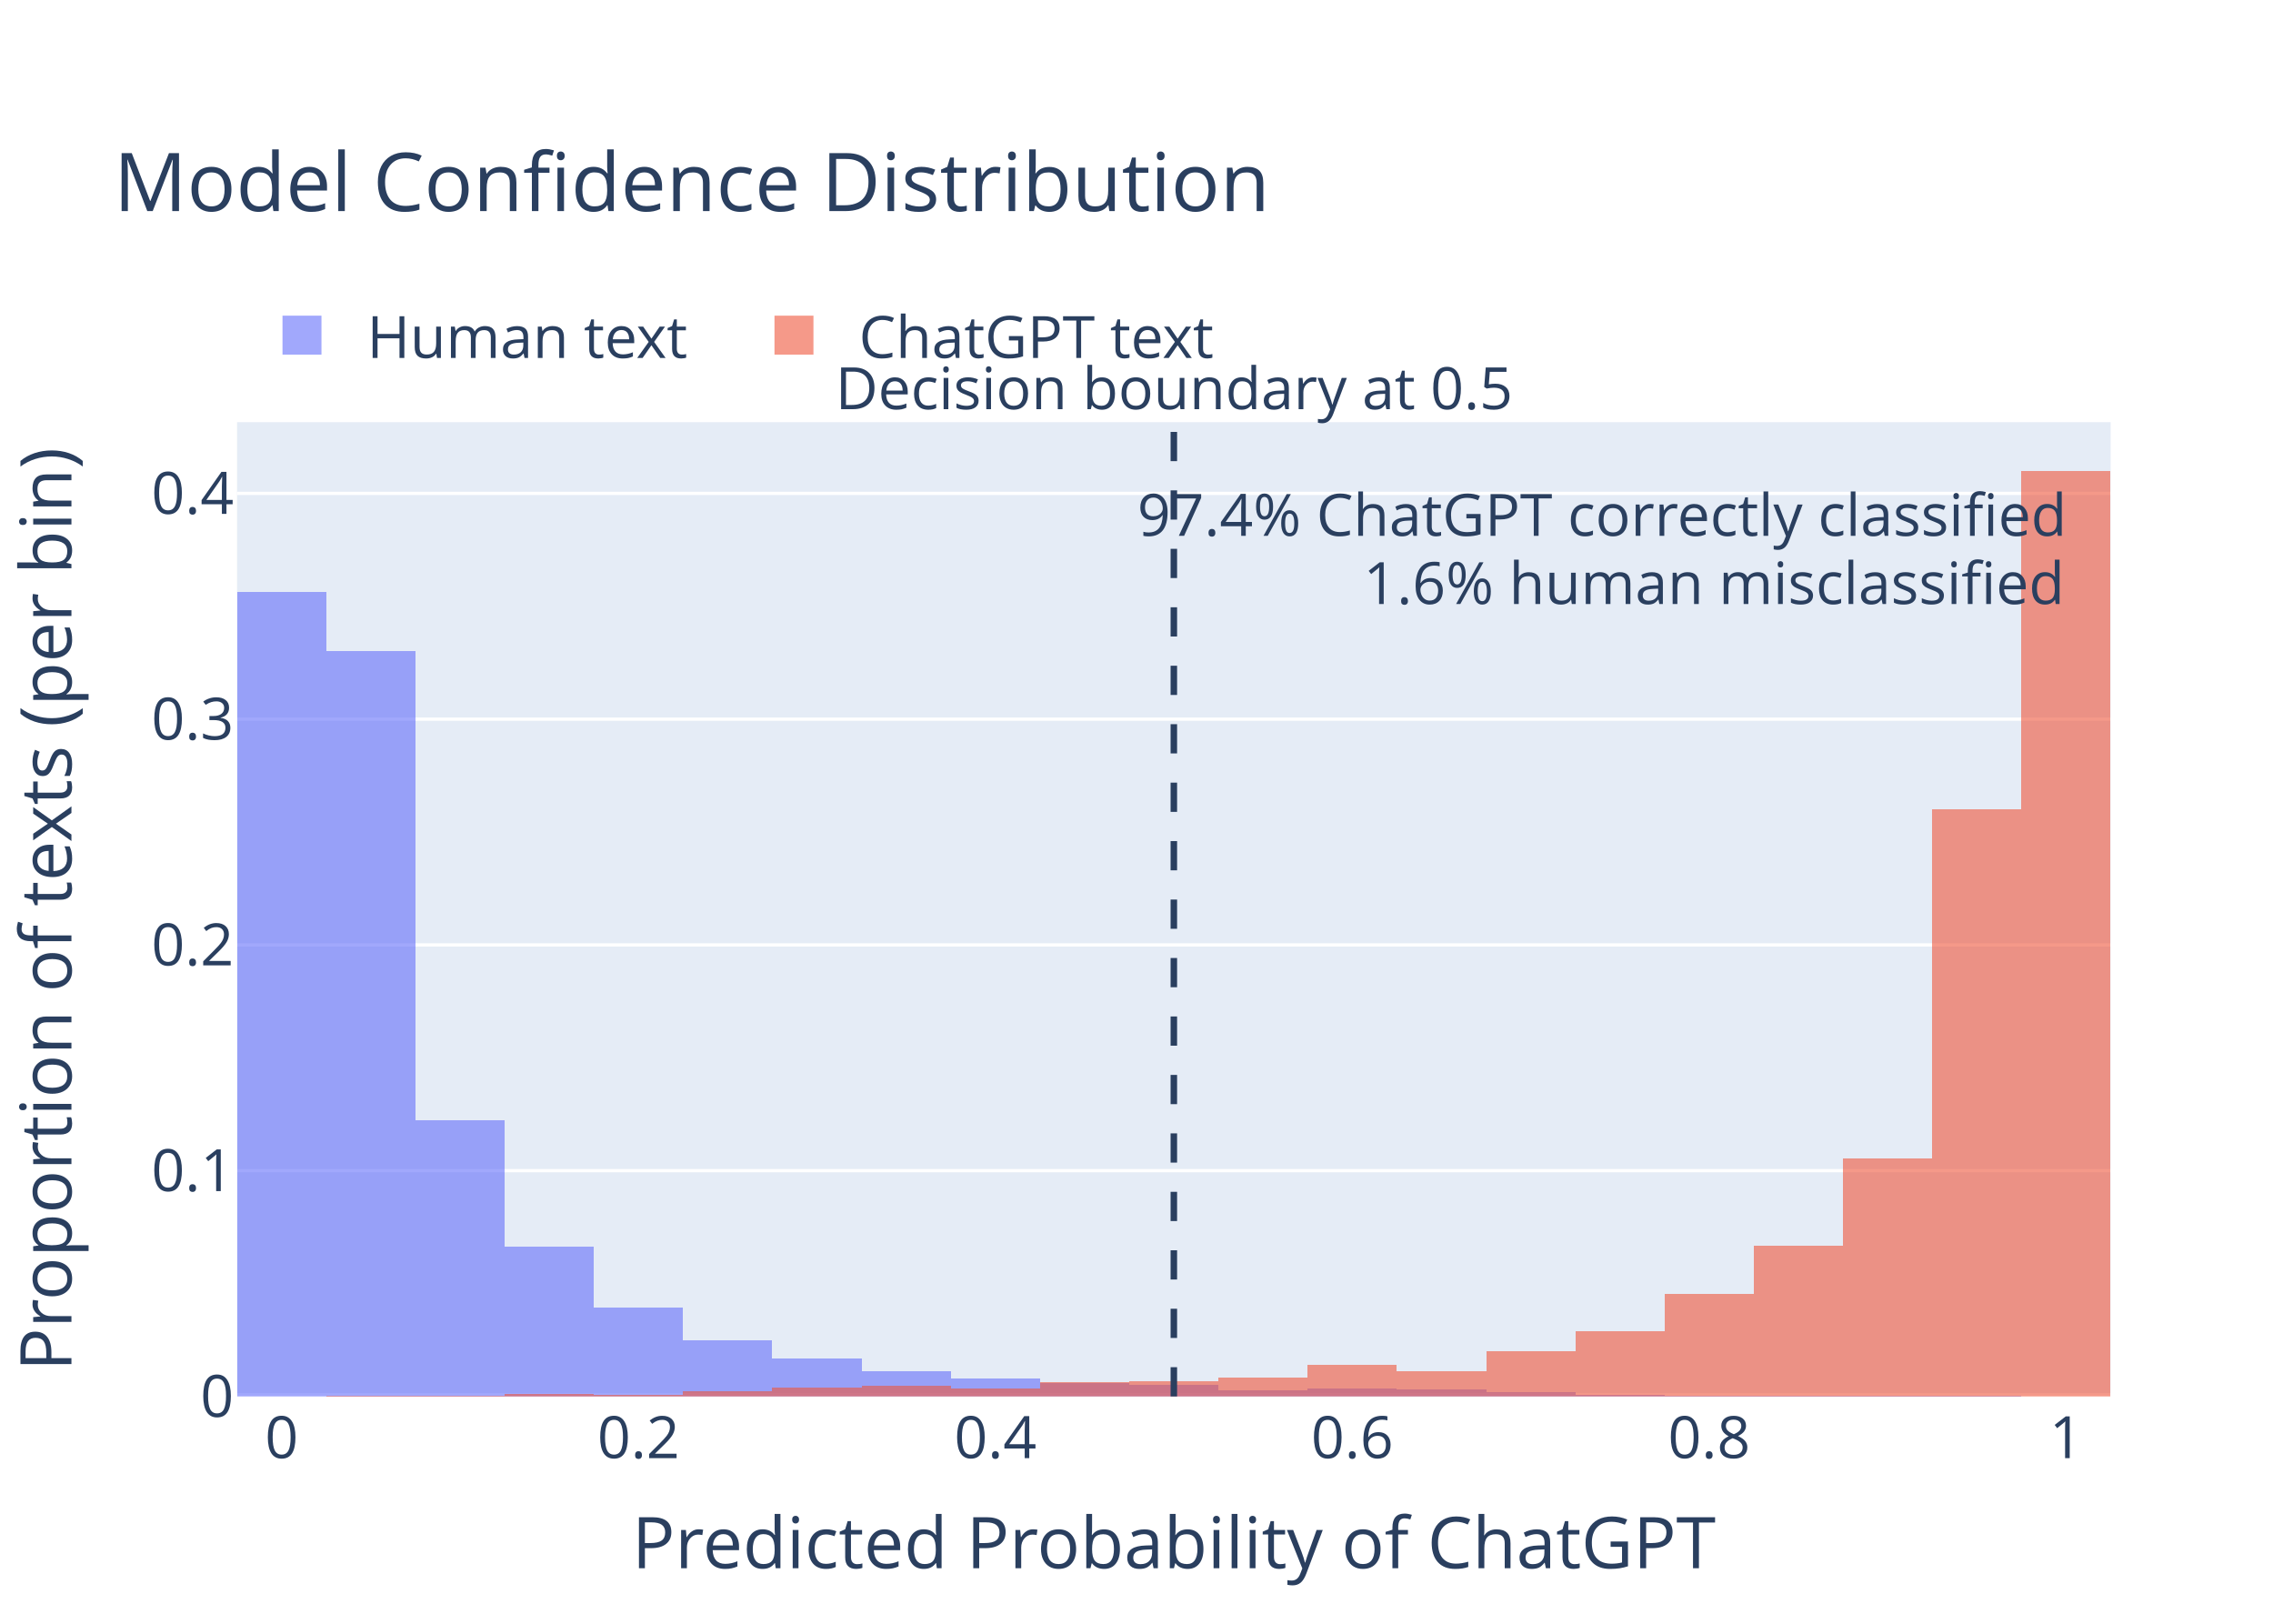
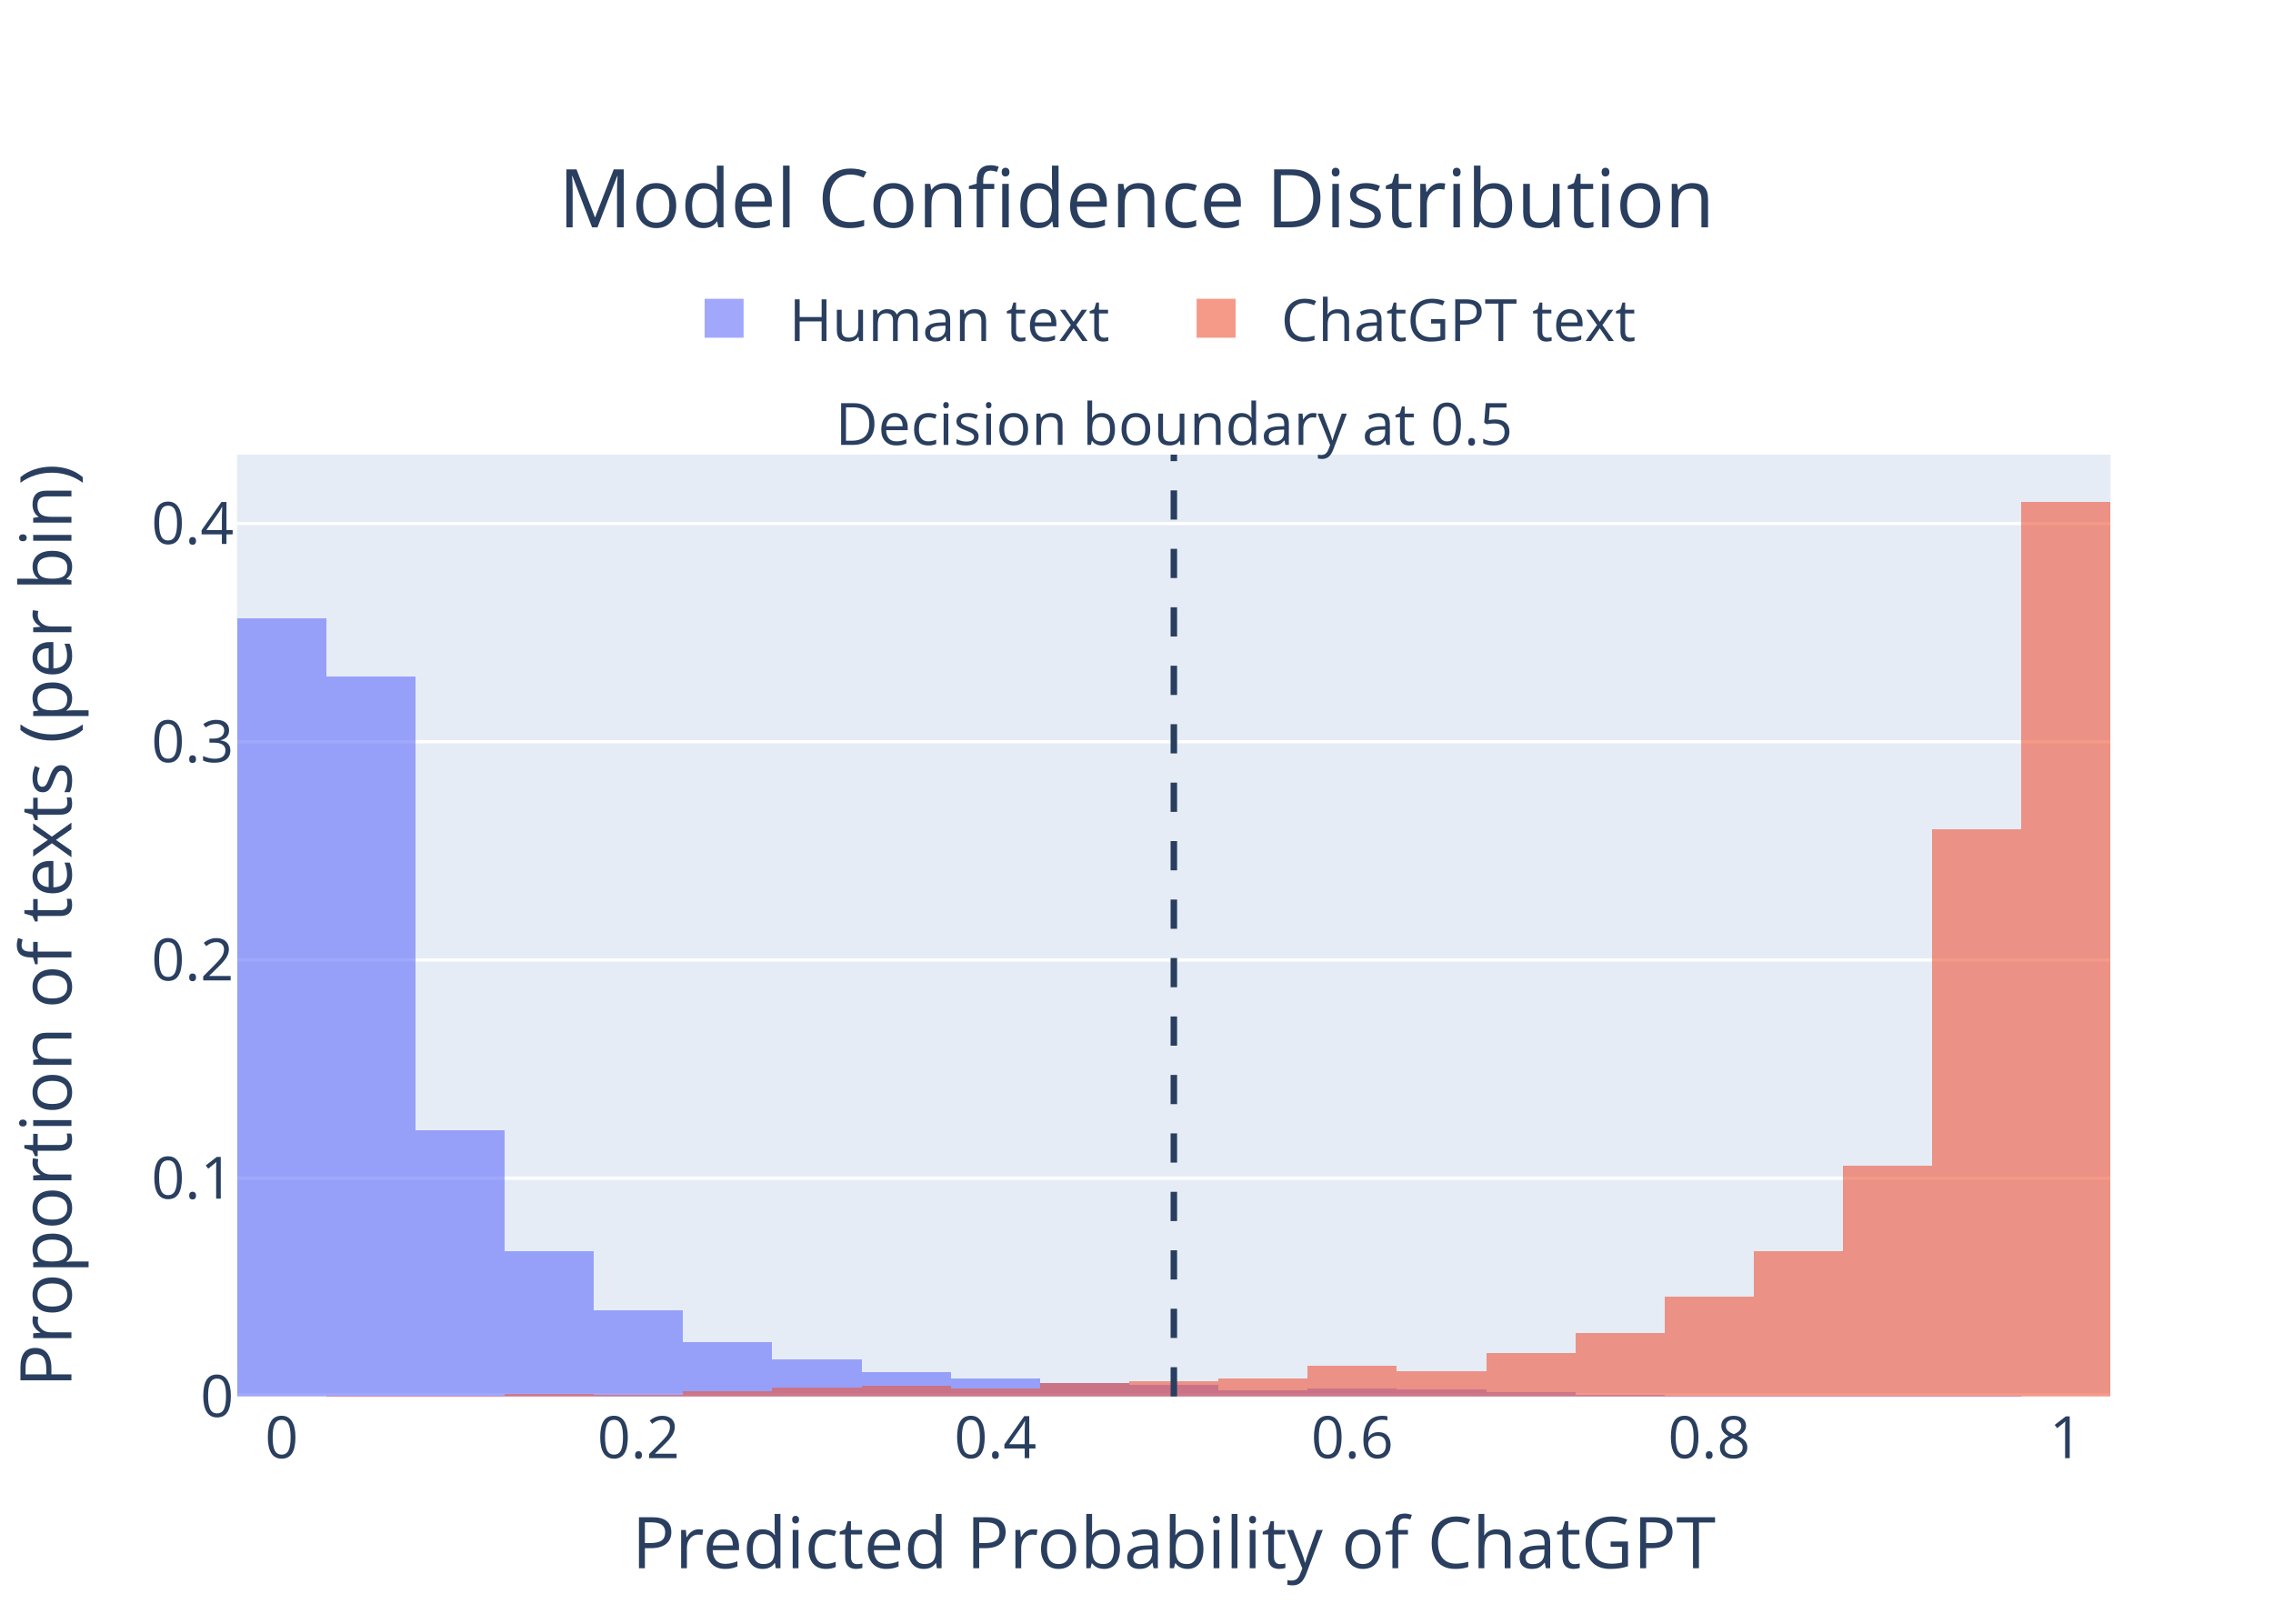
<svg xmlns="http://www.w3.org/2000/svg" class="main-svg" width="700" height="500" style="" viewBox="0 0 700 500">
  <rect x="0" y="0" width="700" height="500" style="fill: rgb(255, 255, 255); fill-opacity: 1;" />
-   <defs id="defs-8883c6">
+   <defs id="defs-073559">
    <g class="clips">
-       <clipPath id="clip8883c6xyplot" class="plotclip">
-         <rect width="577" height="300" />
+       <clipPath id="clip073559xyplot" class="plotclip">
+         <rect width="577" height="290" />
      </clipPath>
-       <clipPath class="axesclip" id="clip8883c6x">
+       <clipPath class="axesclip" id="clip073559x">
        <rect x="73" y="0" width="577" height="500" />
      </clipPath>
-       <clipPath class="axesclip" id="clip8883c6y">
-         <rect x="0" y="130" width="700" height="300" />
+       <clipPath class="axesclip" id="clip073559y">
+         <rect x="0" y="140" width="700" height="290" />
      </clipPath>
-       <clipPath class="axesclip" id="clip8883c6xy">
-         <rect x="73" y="130" width="577" height="300" />
+       <clipPath class="axesclip" id="clip073559xy">
+         <rect x="73" y="140" width="577" height="290" />
      </clipPath>
    </g>
    <g class="gradients" />
    <g class="patterns" />
  </defs>
  <g class="bglayer">
-     <rect class="bg" x="73" y="130" width="577" height="300" style="fill: rgb(229, 236, 246); fill-opacity: 1; stroke-width: 0;" />
+     <rect class="bg" x="73" y="140" width="577" height="290" style="fill: rgb(229, 236, 246); fill-opacity: 1; stroke-width: 0;" />
  </g>
  <g class="layer-below">
    <g class="imagelayer" />
    <g class="shapelayer" />
  </g>
  <g class="cartesianlayer">
    <g class="subplot xy">
      <g class="layer-subplot">
        <g class="shapelayer" />
        <g class="imagelayer" />
      </g>
      <g class="minor-gridlayer">
        <g class="x" />
        <g class="y" />
      </g>
      <g class="gridlayer">
        <g class="x" />
        <g class="y">
-           <path class="ygrid crisp" transform="translate(0,360.48)" d="M73,0h577" style="stroke: rgb(255, 255, 255); stroke-opacity: 1; stroke-width: 1px;" />
-           <path class="ygrid crisp" transform="translate(0,290.97)" d="M73,0h577" style="stroke: rgb(255, 255, 255); stroke-opacity: 1; stroke-width: 1px;" />
-           <path class="ygrid crisp" transform="translate(0,221.45)" d="M73,0h577" style="stroke: rgb(255, 255, 255); stroke-opacity: 1; stroke-width: 1px;" />
-           <path class="ygrid crisp" transform="translate(0,151.93)" d="M73,0h577" style="stroke: rgb(255, 255, 255); stroke-opacity: 1; stroke-width: 1px;" />
+           <path class="ygrid crisp" transform="translate(0,362.8)" d="M73,0h577" style="stroke: rgb(255, 255, 255); stroke-opacity: 1; stroke-width: 1px;" />
+           <path class="ygrid crisp" transform="translate(0,295.6)" d="M73,0h577" style="stroke: rgb(255, 255, 255); stroke-opacity: 1; stroke-width: 1px;" />
+           <path class="ygrid crisp" transform="translate(0,228.4)" d="M73,0h577" style="stroke: rgb(255, 255, 255); stroke-opacity: 1; stroke-width: 1px;" />
+           <path class="ygrid crisp" transform="translate(0,161.2)" d="M73,0h577" style="stroke: rgb(255, 255, 255); stroke-opacity: 1; stroke-width: 1px;" />
        </g>
      </g>
      <g class="zerolinelayer">
        <path class="yzl zl crisp" transform="translate(0,430)" d="M73,0h577" style="stroke: rgb(255, 255, 255); stroke-opacity: 1; stroke-width: 2px;" />
      </g>
      <g class="layer-between">
        <g class="shapelayer" />
        <g class="imagelayer" />
      </g>
      <path class="xlines-below" />
      <path class="ylines-below" />
      <g class="overlines-below" />
      <g class="xaxislayer-below" />
      <g class="yaxislayer-below" />
      <g class="overaxes-below" />
      <g class="overplot">
-         <g class="xy" transform="translate(73,130)" clip-path="url(#clip8883c6xyplot)">
+         <g class="xy" transform="translate(73,140)" clip-path="url(#clip073559xyplot)">
          <g class="barlayer mlayer">
            <g class="trace bars" shape-rendering="crispEdges" style="opacity: 0.6;">
              <g class="points">
                <g class="point">
-                   <path d="M0,300V52.26H27.48V300Z" style="vector-effect: none; opacity: 1; stroke-width: 0px; fill: rgb(99, 110, 250); fill-opacity: 1;" />
-                 </g>
-                 <g class="point">
-                   <path d="M27.48,300V70.55H54.95V300Z" style="vector-effect: none; opacity: 1; stroke-width: 0px; fill: rgb(99, 110, 250); fill-opacity: 1;" />
-                 </g>
-                 <g class="point">
-                   <path d="M54.95,300V215.09H82.43V300Z" style="vector-effect: none; opacity: 1; stroke-width: 0px; fill: rgb(99, 110, 250); fill-opacity: 1;" />
-                 </g>
-                 <g class="point">
-                   <path d="M82.43,300V253.79H109.9V300Z" style="vector-effect: none; opacity: 1; stroke-width: 0px; fill: rgb(99, 110, 250); fill-opacity: 1;" />
-                 </g>
-                 <g class="point">
-                   <path d="M109.9,300V272.59H137.38V300Z" style="vector-effect: none; opacity: 1; stroke-width: 0px; fill: rgb(99, 110, 250); fill-opacity: 1;" />
-                 </g>
-                 <g class="point">
-                   <path d="M137.38,300V282.63H164.86V300Z" style="vector-effect: none; opacity: 1; stroke-width: 0px; fill: rgb(99, 110, 250); fill-opacity: 1;" />
-                 </g>
-                 <g class="point">
-                   <path d="M164.86,300V288.19H192.33V300Z" style="vector-effect: none; opacity: 1; stroke-width: 0px; fill: rgb(99, 110, 250); fill-opacity: 1;" />
-                 </g>
-                 <g class="point">
-                   <path d="M192.33,300V292.24H219.81V300Z" style="vector-effect: none; opacity: 1; stroke-width: 0px; fill: rgb(99, 110, 250); fill-opacity: 1;" />
-                 </g>
-                 <g class="point">
-                   <path d="M219.81,300V294.35H247.29V300Z" style="vector-effect: none; opacity: 1; stroke-width: 0px; fill: rgb(99, 110, 250); fill-opacity: 1;" />
-                 </g>
-                 <g class="point">
-                   <path d="M247.29,300V295.78H274.76V300Z" style="vector-effect: none; opacity: 1; stroke-width: 0px; fill: rgb(99, 110, 250); fill-opacity: 1;" />
-                 </g>
-                 <g class="point">
-                   <path d="M274.76,300V296.37H302.24V300Z" style="vector-effect: none; opacity: 1; stroke-width: 0px; fill: rgb(99, 110, 250); fill-opacity: 1;" />
-                 </g>
-                 <g class="point">
-                   <path d="M302.24,300V298.06H329.71V300Z" style="vector-effect: none; opacity: 1; stroke-width: 0px; fill: rgb(99, 110, 250); fill-opacity: 1;" />
-                 </g>
-                 <g class="point">
-                   <path d="M329.71,300V297.55H357.19V300Z" style="vector-effect: none; opacity: 1; stroke-width: 0px; fill: rgb(99, 110, 250); fill-opacity: 1;" />
-                 </g>
-                 <g class="point">
-                   <path d="M357.19,300V297.72H384.67V300Z" style="vector-effect: none; opacity: 1; stroke-width: 0px; fill: rgb(99, 110, 250); fill-opacity: 1;" />
-                 </g>
-                 <g class="point">
-                   <path d="M384.67,300V298.74H412.14V300Z" style="vector-effect: none; opacity: 1; stroke-width: 0px; fill: rgb(99, 110, 250); fill-opacity: 1;" />
-                 </g>
-                 <g class="point">
-                   <path d="M412.14,300V299.41H439.62V300Z" style="vector-effect: none; opacity: 1; stroke-width: 0px; fill: rgb(99, 110, 250); fill-opacity: 1;" />
-                 </g>
-                 <g class="point">
-                   <path d="M439.62,300V299.83H467.1V300Z" style="vector-effect: none; opacity: 1; stroke-width: 0px; fill: rgb(99, 110, 250); fill-opacity: 1;" />
-                 </g>
-                 <g class="point">
-                   <path d="M467.1,300V299.92H494.57V300Z" style="vector-effect: none; opacity: 1; stroke-width: 0px; fill: rgb(99, 110, 250); fill-opacity: 1;" />
-                 </g>
-                 <g class="point">
-                   <path d="M494.57,300V299.83H522.05V300Z" style="vector-effect: none; opacity: 1; stroke-width: 0px; fill: rgb(99, 110, 250); fill-opacity: 1;" />
-                 </g>
-                 <g class="point">
-                   <path d="M522.05,300V299.92H549.52V300Z" style="vector-effect: none; opacity: 1; stroke-width: 0px; fill: rgb(99, 110, 250); fill-opacity: 1;" />
+                   <path d="M0,290V50.51H27.48V290Z" style="vector-effect: none; opacity: 1; stroke-width: 0px; fill: rgb(99, 110, 250); fill-opacity: 1;" />
+                 </g>
+                 <g class="point">
+                   <path d="M27.48,290V68.2H54.95V290Z" style="vector-effect: none; opacity: 1; stroke-width: 0px; fill: rgb(99, 110, 250); fill-opacity: 1;" />
+                 </g>
+                 <g class="point">
+                   <path d="M54.95,290V207.92H82.43V290Z" style="vector-effect: none; opacity: 1; stroke-width: 0px; fill: rgb(99, 110, 250); fill-opacity: 1;" />
+                 </g>
+                 <g class="point">
+                   <path d="M82.43,290V245.33H109.9V290Z" style="vector-effect: none; opacity: 1; stroke-width: 0px; fill: rgb(99, 110, 250); fill-opacity: 1;" />
+                 </g>
+                 <g class="point">
+                   <path d="M109.9,290V263.51H137.38V290Z" style="vector-effect: none; opacity: 1; stroke-width: 0px; fill: rgb(99, 110, 250); fill-opacity: 1;" />
+                 </g>
+                 <g class="point">
+                   <path d="M137.38,290V273.21H164.86V290Z" style="vector-effect: none; opacity: 1; stroke-width: 0px; fill: rgb(99, 110, 250); fill-opacity: 1;" />
+                 </g>
+                 <g class="point">
+                   <path d="M164.86,290V278.59H192.33V290Z" style="vector-effect: none; opacity: 1; stroke-width: 0px; fill: rgb(99, 110, 250); fill-opacity: 1;" />
+                 </g>
+                 <g class="point">
+                   <path d="M192.33,290V282.5H219.81V290Z" style="vector-effect: none; opacity: 1; stroke-width: 0px; fill: rgb(99, 110, 250); fill-opacity: 1;" />
+                 </g>
+                 <g class="point">
+                   <path d="M219.81,290V284.54H247.29V290Z" style="vector-effect: none; opacity: 1; stroke-width: 0px; fill: rgb(99, 110, 250); fill-opacity: 1;" />
+                 </g>
+                 <g class="point">
+                   <path d="M247.29,290V285.92H274.76V290Z" style="vector-effect: none; opacity: 1; stroke-width: 0px; fill: rgb(99, 110, 250); fill-opacity: 1;" />
+                 </g>
+                 <g class="point">
+                   <path d="M274.76,290V286.49H302.24V290Z" style="vector-effect: none; opacity: 1; stroke-width: 0px; fill: rgb(99, 110, 250); fill-opacity: 1;" />
+                 </g>
+                 <g class="point">
+                   <path d="M302.24,290V288.13H329.71V290Z" style="vector-effect: none; opacity: 1; stroke-width: 0px; fill: rgb(99, 110, 250); fill-opacity: 1;" />
+                 </g>
+                 <g class="point">
+                   <path d="M329.71,290V287.64H357.19V290Z" style="vector-effect: none; opacity: 1; stroke-width: 0px; fill: rgb(99, 110, 250); fill-opacity: 1;" />
+                 </g>
+                 <g class="point">
+                   <path d="M357.19,290V287.8H384.67V290Z" style="vector-effect: none; opacity: 1; stroke-width: 0px; fill: rgb(99, 110, 250); fill-opacity: 1;" />
+                 </g>
+                 <g class="point">
+                   <path d="M384.67,290V288.78H412.14V290Z" style="vector-effect: none; opacity: 1; stroke-width: 0px; fill: rgb(99, 110, 250); fill-opacity: 1;" />
+                 </g>
+                 <g class="point">
+                   <path d="M412.14,290V289.43H439.62V290Z" style="vector-effect: none; opacity: 1; stroke-width: 0px; fill: rgb(99, 110, 250); fill-opacity: 1;" />
+                 </g>
+                 <g class="point">
+                   <path d="M439.62,290V289.84H467.1V290Z" style="vector-effect: none; opacity: 1; stroke-width: 0px; fill: rgb(99, 110, 250); fill-opacity: 1;" />
+                 </g>
+                 <g class="point">
+                   <path d="M467.1,290V289.92H494.57V290Z" style="vector-effect: none; opacity: 1; stroke-width: 0px; fill: rgb(99, 110, 250); fill-opacity: 1;" />
+                 </g>
+                 <g class="point">
+                   <path d="M494.57,290V289.84H522.05V290Z" style="vector-effect: none; opacity: 1; stroke-width: 0px; fill: rgb(99, 110, 250); fill-opacity: 1;" />
+                 </g>
+                 <g class="point">
+                   <path d="M522.05,290V289.92H549.52V290Z" style="vector-effect: none; opacity: 1; stroke-width: 0px; fill: rgb(99, 110, 250); fill-opacity: 1;" />
                </g>
              </g>
            </g>
            <g class="trace bars" shape-rendering="crispEdges" style="opacity: 0.6;">
              <g class="points">
                <g class="point">
-                   <path d="M27.48,300V299.82H54.95V300Z" style="vector-effect: none; opacity: 1; stroke-width: 0px; fill: rgb(239, 85, 59); fill-opacity: 1;" />
-                 </g>
-                 <g class="point">
-                   <path d="M54.95,300V299.82H82.43V300Z" style="vector-effect: none; opacity: 1; stroke-width: 0px; fill: rgb(239, 85, 59); fill-opacity: 1;" />
-                 </g>
-                 <g class="point">
-                   <path d="M82.43,300V299.3H109.9V300Z" style="vector-effect: none; opacity: 1; stroke-width: 0px; fill: rgb(239, 85, 59); fill-opacity: 1;" />
-                 </g>
-                 <g class="point">
-                   <path d="M109.9,300V299.47H137.38V300Z" style="vector-effect: none; opacity: 1; stroke-width: 0px; fill: rgb(239, 85, 59); fill-opacity: 1;" />
-                 </g>
-                 <g class="point">
-                   <path d="M137.38,300V298.42H164.86V300Z" style="vector-effect: none; opacity: 1; stroke-width: 0px; fill: rgb(239, 85, 59); fill-opacity: 1;" />
-                 </g>
-                 <g class="point">
-                   <path d="M164.86,300V297.2H192.33V300Z" style="vector-effect: none; opacity: 1; stroke-width: 0px; fill: rgb(239, 85, 59); fill-opacity: 1;" />
-                 </g>
-                 <g class="point">
-                   <path d="M192.33,300V296.67H219.81V300Z" style="vector-effect: none; opacity: 1; stroke-width: 0px; fill: rgb(239, 85, 59); fill-opacity: 1;" />
-                 </g>
-                 <g class="point">
-                   <path d="M219.81,300V297.55H247.29V300Z" style="vector-effect: none; opacity: 1; stroke-width: 0px; fill: rgb(239, 85, 59); fill-opacity: 1;" />
-                 </g>
-                 <g class="point">
-                   <path d="M247.29,300V295.62H274.76V300Z" style="vector-effect: none; opacity: 1; stroke-width: 0px; fill: rgb(239, 85, 59); fill-opacity: 1;" />
-                 </g>
-                 <g class="point">
-                   <path d="M274.76,300V295.27H302.24V300Z" style="vector-effect: none; opacity: 1; stroke-width: 0px; fill: rgb(239, 85, 59); fill-opacity: 1;" />
-                 </g>
-                 <g class="point">
-                   <path d="M302.24,300V294.22H329.71V300Z" style="vector-effect: none; opacity: 1; stroke-width: 0px; fill: rgb(239, 85, 59); fill-opacity: 1;" />
-                 </g>
-                 <g class="point">
-                   <path d="M329.71,300V290.37H357.19V300Z" style="vector-effect: none; opacity: 1; stroke-width: 0px; fill: rgb(239, 85, 59); fill-opacity: 1;" />
-                 </g>
-                 <g class="point">
-                   <path d="M357.19,300V292.12H384.67V300Z" style="vector-effect: none; opacity: 1; stroke-width: 0px; fill: rgb(239, 85, 59); fill-opacity: 1;" />
-                 </g>
-                 <g class="point">
-                   <path d="M384.67,300V286.17H412.14V300Z" style="vector-effect: none; opacity: 1; stroke-width: 0px; fill: rgb(239, 85, 59); fill-opacity: 1;" />
-                 </g>
-                 <g class="point">
-                   <path d="M412.14,300V279.87H439.62V300Z" style="vector-effect: none; opacity: 1; stroke-width: 0px; fill: rgb(239, 85, 59); fill-opacity: 1;" />
-                 </g>
-                 <g class="point">
-                   <path d="M439.62,300V268.31H467.1V300Z" style="vector-effect: none; opacity: 1; stroke-width: 0px; fill: rgb(239, 85, 59); fill-opacity: 1;" />
-                 </g>
-                 <g class="point">
-                   <path d="M467.1,300V253.61H494.57V300Z" style="vector-effect: none; opacity: 1; stroke-width: 0px; fill: rgb(239, 85, 59); fill-opacity: 1;" />
-                 </g>
-                 <g class="point">
-                   <path d="M494.57,300V226.65H522.05V300Z" style="vector-effect: none; opacity: 1; stroke-width: 0px; fill: rgb(239, 85, 59); fill-opacity: 1;" />
-                 </g>
-                 <g class="point">
-                   <path d="M522.05,300V119.34H549.52V300Z" style="vector-effect: none; opacity: 1; stroke-width: 0px; fill: rgb(239, 85, 59); fill-opacity: 1;" />
-                 </g>
-                 <g class="point">
-                   <path d="M549.52,300V15H577V300Z" style="vector-effect: none; opacity: 1; stroke-width: 0px; fill: rgb(239, 85, 59); fill-opacity: 1;" />
+                   <path d="M27.48,290V289.83H54.95V290Z" style="vector-effect: none; opacity: 1; stroke-width: 0px; fill: rgb(239, 85, 59); fill-opacity: 1;" />
+                 </g>
+                 <g class="point">
+                   <path d="M54.95,290V289.83H82.43V290Z" style="vector-effect: none; opacity: 1; stroke-width: 0px; fill: rgb(239, 85, 59); fill-opacity: 1;" />
+                 </g>
+                 <g class="point">
+                   <path d="M82.43,290V289.32H109.9V290Z" style="vector-effect: none; opacity: 1; stroke-width: 0px; fill: rgb(239, 85, 59); fill-opacity: 1;" />
+                 </g>
+                 <g class="point">
+                   <path d="M109.9,290V289.49H137.38V290Z" style="vector-effect: none; opacity: 1; stroke-width: 0px; fill: rgb(239, 85, 59); fill-opacity: 1;" />
+                 </g>
+                 <g class="point">
+                   <path d="M137.38,290V288.48H164.86V290Z" style="vector-effect: none; opacity: 1; stroke-width: 0px; fill: rgb(239, 85, 59); fill-opacity: 1;" />
+                 </g>
+                 <g class="point">
+                   <path d="M164.86,290V287.29H192.33V290Z" style="vector-effect: none; opacity: 1; stroke-width: 0px; fill: rgb(239, 85, 59); fill-opacity: 1;" />
+                 </g>
+                 <g class="point">
+                   <path d="M192.33,290V286.78H219.81V290Z" style="vector-effect: none; opacity: 1; stroke-width: 0px; fill: rgb(239, 85, 59); fill-opacity: 1;" />
+                 </g>
+                 <g class="point">
+                   <path d="M219.81,290V287.63H247.29V290Z" style="vector-effect: none; opacity: 1; stroke-width: 0px; fill: rgb(239, 85, 59); fill-opacity: 1;" />
+                 </g>
+                 <g class="point">
+                   <path d="M247.29,290V285.77H274.76V290Z" style="vector-effect: none; opacity: 1; stroke-width: 0px; fill: rgb(239, 85, 59); fill-opacity: 1;" />
+                 </g>
+                 <g class="point">
+                   <path d="M274.76,290V285.43H302.24V290Z" style="vector-effect: none; opacity: 1; stroke-width: 0px; fill: rgb(239, 85, 59); fill-opacity: 1;" />
+                 </g>
+                 <g class="point">
+                   <path d="M302.24,290V284.42H329.71V290Z" style="vector-effect: none; opacity: 1; stroke-width: 0px; fill: rgb(239, 85, 59); fill-opacity: 1;" />
+                 </g>
+                 <g class="point">
+                   <path d="M329.71,290V280.69H357.19V290Z" style="vector-effect: none; opacity: 1; stroke-width: 0px; fill: rgb(239, 85, 59); fill-opacity: 1;" />
+                 </g>
+                 <g class="point">
+                   <path d="M357.19,290V282.38H384.67V290Z" style="vector-effect: none; opacity: 1; stroke-width: 0px; fill: rgb(239, 85, 59); fill-opacity: 1;" />
+                 </g>
+                 <g class="point">
+                   <path d="M384.67,290V276.63H412.14V290Z" style="vector-effect: none; opacity: 1; stroke-width: 0px; fill: rgb(239, 85, 59); fill-opacity: 1;" />
+                 </g>
+                 <g class="point">
+                   <path d="M412.14,290V270.54H439.62V290Z" style="vector-effect: none; opacity: 1; stroke-width: 0px; fill: rgb(239, 85, 59); fill-opacity: 1;" />
+                 </g>
+                 <g class="point">
+                   <path d="M439.62,290V259.37H467.1V290Z" style="vector-effect: none; opacity: 1; stroke-width: 0px; fill: rgb(239, 85, 59); fill-opacity: 1;" />
+                 </g>
+                 <g class="point">
+                   <path d="M467.1,290V245.16H494.57V290Z" style="vector-effect: none; opacity: 1; stroke-width: 0px; fill: rgb(239, 85, 59); fill-opacity: 1;" />
+                 </g>
+                 <g class="point">
+                   <path d="M494.57,290V219.09H522.05V290Z" style="vector-effect: none; opacity: 1; stroke-width: 0px; fill: rgb(239, 85, 59); fill-opacity: 1;" />
+                 </g>
+                 <g class="point">
+                   <path d="M522.05,290V115.36H549.52V290Z" style="vector-effect: none; opacity: 1; stroke-width: 0px; fill: rgb(239, 85, 59); fill-opacity: 1;" />
+                 </g>
+                 <g class="point">
+                   <path d="M549.52,290V14.5H577V290Z" style="vector-effect: none; opacity: 1; stroke-width: 0px; fill: rgb(239, 85, 59); fill-opacity: 1;" />
                </g>
              </g>
            </g>
          </g>
        </g>
      </g>
      <path class="xlines-above crisp" d="M0,0" style="fill: none;" />
      <path class="ylines-above crisp" d="M0,0" style="fill: none;" />
      <g class="overlines-above" />
      <g class="xaxislayer-above">
        <g class="xtick">
          <text text-anchor="middle" x="0" y="449" transform="translate(86.74,0)" style="font-family: 'Open Sans', verdana, arial, sans-serif; font-size: 18px; fill: rgb(42, 63, 95); fill-opacity: 1; white-space: pre; opacity: 1;">0</text>
        </g>
        <g class="xtick">
          <text text-anchor="middle" x="0" y="449" style="font-family: 'Open Sans', verdana, arial, sans-serif; font-size: 18px; fill: rgb(42, 63, 95); fill-opacity: 1; white-space: pre; opacity: 1;" transform="translate(196.64,0)">0.2</text>
        </g>
        <g class="xtick">
          <text text-anchor="middle" x="0" y="449" style="font-family: 'Open Sans', verdana, arial, sans-serif; font-size: 18px; fill: rgb(42, 63, 95); fill-opacity: 1; white-space: pre; opacity: 1;" transform="translate(306.55,0)">0.4</text>
        </g>
        <g class="xtick">
          <text text-anchor="middle" x="0" y="449" style="font-family: 'Open Sans', verdana, arial, sans-serif; font-size: 18px; fill: rgb(42, 63, 95); fill-opacity: 1; white-space: pre; opacity: 1;" transform="translate(416.45,0)">0.6</text>
        </g>
        <g class="xtick">
          <text text-anchor="middle" x="0" y="449" style="font-family: 'Open Sans', verdana, arial, sans-serif; font-size: 18px; fill: rgb(42, 63, 95); fill-opacity: 1; white-space: pre; opacity: 1;" transform="translate(526.36,0)">0.8</text>
        </g>
        <g class="xtick">
          <text text-anchor="middle" x="0" y="449" style="font-family: 'Open Sans', verdana, arial, sans-serif; font-size: 18px; fill: rgb(42, 63, 95); fill-opacity: 1; white-space: pre; opacity: 1;" transform="translate(636.26,0)">1</text>
        </g>
      </g>
      <g class="yaxislayer-above">
        <g class="ytick">
          <text text-anchor="end" x="72" y="6.3" transform="translate(0,430)" style="font-family: 'Open Sans', verdana, arial, sans-serif; font-size: 18px; fill: rgb(42, 63, 95); fill-opacity: 1; white-space: pre; opacity: 1;">0</text>
        </g>
        <g class="ytick">
-           <text text-anchor="end" x="72" y="6.3" style="font-family: 'Open Sans', verdana, arial, sans-serif; font-size: 18px; fill: rgb(42, 63, 95); fill-opacity: 1; white-space: pre; opacity: 1;" transform="translate(0,360.48)">0.1</text>
-         </g>
-         <g class="ytick">
-           <text text-anchor="end" x="72" y="6.3" style="font-family: 'Open Sans', verdana, arial, sans-serif; font-size: 18px; fill: rgb(42, 63, 95); fill-opacity: 1; white-space: pre; opacity: 1;" transform="translate(0,290.97)">0.2</text>
-         </g>
-         <g class="ytick">
-           <text text-anchor="end" x="72" y="6.3" style="font-family: 'Open Sans', verdana, arial, sans-serif; font-size: 18px; fill: rgb(42, 63, 95); fill-opacity: 1; white-space: pre; opacity: 1;" transform="translate(0,221.45)">0.3</text>
-         </g>
-         <g class="ytick">
-           <text text-anchor="end" x="72" y="6.3" style="font-family: 'Open Sans', verdana, arial, sans-serif; font-size: 18px; fill: rgb(42, 63, 95); fill-opacity: 1; white-space: pre; opacity: 1;" transform="translate(0,151.93)">0.4</text>
+           <text text-anchor="end" x="72" y="6.3" style="font-family: 'Open Sans', verdana, arial, sans-serif; font-size: 18px; fill: rgb(42, 63, 95); fill-opacity: 1; white-space: pre; opacity: 1;" transform="translate(0,362.8)">0.1</text>
+         </g>
+         <g class="ytick">
+           <text text-anchor="end" x="72" y="6.3" style="font-family: 'Open Sans', verdana, arial, sans-serif; font-size: 18px; fill: rgb(42, 63, 95); fill-opacity: 1; white-space: pre; opacity: 1;" transform="translate(0,295.6)">0.2</text>
+         </g>
+         <g class="ytick">
+           <text text-anchor="end" x="72" y="6.3" style="font-family: 'Open Sans', verdana, arial, sans-serif; font-size: 18px; fill: rgb(42, 63, 95); fill-opacity: 1; white-space: pre; opacity: 1;" transform="translate(0,228.4)">0.3</text>
+         </g>
+         <g class="ytick">
+           <text text-anchor="end" x="72" y="6.3" style="font-family: 'Open Sans', verdana, arial, sans-serif; font-size: 18px; fill: rgb(42, 63, 95); fill-opacity: 1; white-space: pre; opacity: 1;" transform="translate(0,161.2)">0.4</text>
        </g>
      </g>
      <g class="overaxes-above" />
    </g>
  </g>
  <g class="polarlayer" />
  <g class="smithlayer" />
  <g class="ternarylayer" />
  <g class="geolayer" />
  <g class="funnelarealayer" />
  <g class="pielayer" />
  <g class="iciclelayer" />
  <g class="treemaplayer" />
  <g class="sunburstlayer" />
  <g class="glimages" />
-   <defs id="topdefs-8883c6">
+   <defs id="topdefs-073559">
    <g class="clips" />
-     <clipPath id="legend8883c6">
+     <clipPath id="legend073559">
      <rect width="317" height="37" x="0" y="0" />
    </clipPath>
  </defs>
  <g class="layer-above">
    <g class="imagelayer" />
    <g class="shapelayer">
-       <g class="shape-group" data-index="0" clip-path="url(#clip8883c6x)">
-         <path data-index="0" fill-rule="evenodd" d="M361.5,430L361.5,130" style="opacity: 1; stroke: rgb(42, 63, 95); stroke-opacity: 1; fill: rgb(0, 0, 0); fill-opacity: 0; stroke-dasharray: 9px, 9px; stroke-width: 2px;" />
+       <g class="shape-group" data-index="0" clip-path="url(#clip073559x)">
+         <path data-index="0" fill-rule="evenodd" d="M361.5,430L361.5,140" style="opacity: 1; stroke: rgb(42, 63, 95); stroke-opacity: 1; fill: rgb(0, 0, 0); fill-opacity: 0; stroke-dasharray: 9px, 9px; stroke-width: 2px;" />
      </g>
    </g>
  </g>
  <g class="infolayer">
-     <g class="legend" pointer-events="all" transform="translate(73,85)">
+     <g class="legend" pointer-events="all" transform="translate(203,79.8)">
      <rect class="bg" shape-rendering="crispEdges" style="stroke: rgb(68, 68, 68); stroke-opacity: 1; fill: rgb(255, 255, 255); fill-opacity: 1; stroke-width: 0px;" width="317" height="37" x="0" y="0" />
-       <g class="scrollbox" transform="" clip-path="url(#legend8883c6)">
+       <g class="scrollbox" transform="" clip-path="url(#legend073559)">
        <g class="groups">
          <g class="traces" transform="translate(0,18.2)" style="opacity: 1;">
            <text class="legendtext" text-anchor="start" x="40" y="7.02" style="font-family: 'Open Sans', verdana, arial, sans-serif; font-size: 18px; fill: rgb(42, 63, 95); fill-opacity: 1; white-space: pre;">Human text</text>
            <g class="layers" style="opacity: 0.6;">
              <g class="legendfill" />
              <g class="legendlines" />
              <g class="legendsymbols">
                <g class="legendpoints">
                  <path class="legendundefined" d="M6,6H-6V-6H6Z" transform="translate(20,0)" style="stroke-width: 0px; fill: rgb(99, 110, 250); fill-opacity: 1;" />
                </g>
              </g>
            </g>
            <rect class="legendtoggle" x="0" y="-13.2" width="149.016" height="26.4" style="fill: rgb(0, 0, 0); fill-opacity: 0;" />
          </g>
          <g class="traces" transform="translate(151.5156,18.2)" style="opacity: 1;">
            <text class="legendtext" text-anchor="start" x="40" y="7.02" style="font-family: 'Open Sans', verdana, arial, sans-serif; font-size: 18px; fill: rgb(42, 63, 95); fill-opacity: 1; white-space: pre;">ChatGPT text</text>
            <g class="layers" style="opacity: 0.6;">
              <g class="legendfill" />
              <g class="legendlines" />
              <g class="legendsymbols">
                <g class="legendpoints">
                  <path class="legendundefined" d="M6,6H-6V-6H6Z" transform="translate(20,0)" style="stroke-width: 0px; fill: rgb(239, 85, 59); fill-opacity: 1;" />
                </g>
              </g>
            </g>
            <rect class="legendtoggle" x="0" y="-13.2" width="162.156" height="26.4" style="fill: rgb(0, 0, 0); fill-opacity: 0;" />
          </g>
        </g>
      </g>
      <rect class="scrollbar" rx="20" ry="3" width="0" height="0" style="fill: rgb(128, 139, 164); fill-opacity: 1;" x="0" y="0" />
    </g>
    <g class="g-gtitle">
-       <text class="gtitle" x="35" y="65" text-anchor="start" dy="0em" style="opacity: 1; font-family: 'Open Sans', verdana, arial, sans-serif; font-size: 25px; fill: rgb(42, 63, 95); fill-opacity: 1; white-space: pre;">Model Confidence Distribution</text>
+       <text class="gtitle" x="350" y="70" text-anchor="middle" dy="0em" style="opacity: 1; font-family: 'Open Sans', verdana, arial, sans-serif; font-size: 25px; fill: rgb(42, 63, 95); fill-opacity: 1; white-space: pre;">Model Confidence Distribution</text>
    </g>
    <g class="g-xtitle">
      <text class="xtitle" x="361.5" y="482.9" text-anchor="middle" style="opacity: 1; font-family: 'Open Sans', verdana, arial, sans-serif; font-size: 22px; fill: rgb(42, 63, 95); fill-opacity: 1; white-space: pre;">Predicted Probability of ChatGPT</text>
    </g>
    <g class="g-ytitle" transform="translate(1.637695,0)">
-       <text class="ytitle" transform="rotate(-90,20.3625,280)" x="20.362" y="280" text-anchor="middle" style="opacity: 1; font-family: 'Open Sans', verdana, arial, sans-serif; font-size: 22px; fill: rgb(42, 63, 95); fill-opacity: 1; white-space: pre;">Proportion of texts (per bin)</text>
+       <text class="ytitle" transform="rotate(-90,20.3625,285)" x="20.362" y="285" text-anchor="middle" style="opacity: 1; font-family: 'Open Sans', verdana, arial, sans-serif; font-size: 22px; fill: rgb(42, 63, 95); fill-opacity: 1; white-space: pre;">Proportion of texts (per bin)</text>
    </g>
    <g class="annotation" data-index="0" style="opacity: 1;">
-       <g class="annotation-text-g" transform="rotate(0,361.5,119)">
-         <g class="cursor-pointer" transform="translate(246,106)">
+       <g class="annotation-text-g" transform="rotate(0,361.5,129.8)">
+         <g class="cursor-pointer" transform="translate(246,117)">
          <rect class="bg" x="0.5" y="0.5" width="230" height="25" style="stroke-width: 1px; stroke: rgb(0, 0, 0); stroke-opacity: 0; fill: rgb(0, 0, 0); fill-opacity: 0;" />
          <text class="annotation-text" text-anchor="middle" x="115.578" y="20" style="font-family: 'Open Sans', verdana, arial, sans-serif; font-size: 18px; fill: rgb(42, 63, 95); fill-opacity: 1; white-space: pre;">Decision boundary at 0.5</text>
        </g>
      </g>
    </g>
-     <g class="annotation" data-index="1" style="opacity: 1;">
-       <g class="annotation-text-g" transform="rotate(0,477.96,158)">
-         <g class="cursor-pointer" transform="translate(317,145)">
-           <rect class="bg" x="0.5" y="0.5" width="320" height="25" style="stroke-width: 1px; stroke: rgb(0, 0, 0); stroke-opacity: 0; fill: rgb(0, 0, 0); fill-opacity: 0;" />
-           <text class="annotation-text" text-anchor="end" x="319.484" y="20" style="font-family: 'Open Sans', verdana, arial, sans-serif; font-size: 18px; fill: rgb(42, 63, 95); fill-opacity: 1; white-space: pre;">97.4% ChatGPT correctly classified</text>
-         </g>
-       </g>
-     </g>
-     <g class="annotation" data-index="2" style="opacity: 1;">
-       <g class="annotation-text-g" transform="rotate(0,517.46,179)">
-         <g class="cursor-pointer" transform="translate(396,166)">
-           <rect class="bg" x="0.5" y="0.5" width="241" height="25" style="stroke-width: 1px; stroke: rgb(0, 0, 0); stroke-opacity: 0; fill: rgb(0, 0, 0); fill-opacity: 0;" />
-           <text class="annotation-text" text-anchor="end" x="239.812" y="20" style="font-family: 'Open Sans', verdana, arial, sans-serif; font-size: 18px; fill: rgb(42, 63, 95); fill-opacity: 1; white-space: pre;">1.6% human misclassified</text>
-         </g>
-       </g>
-     </g>
  </g>
</svg>
